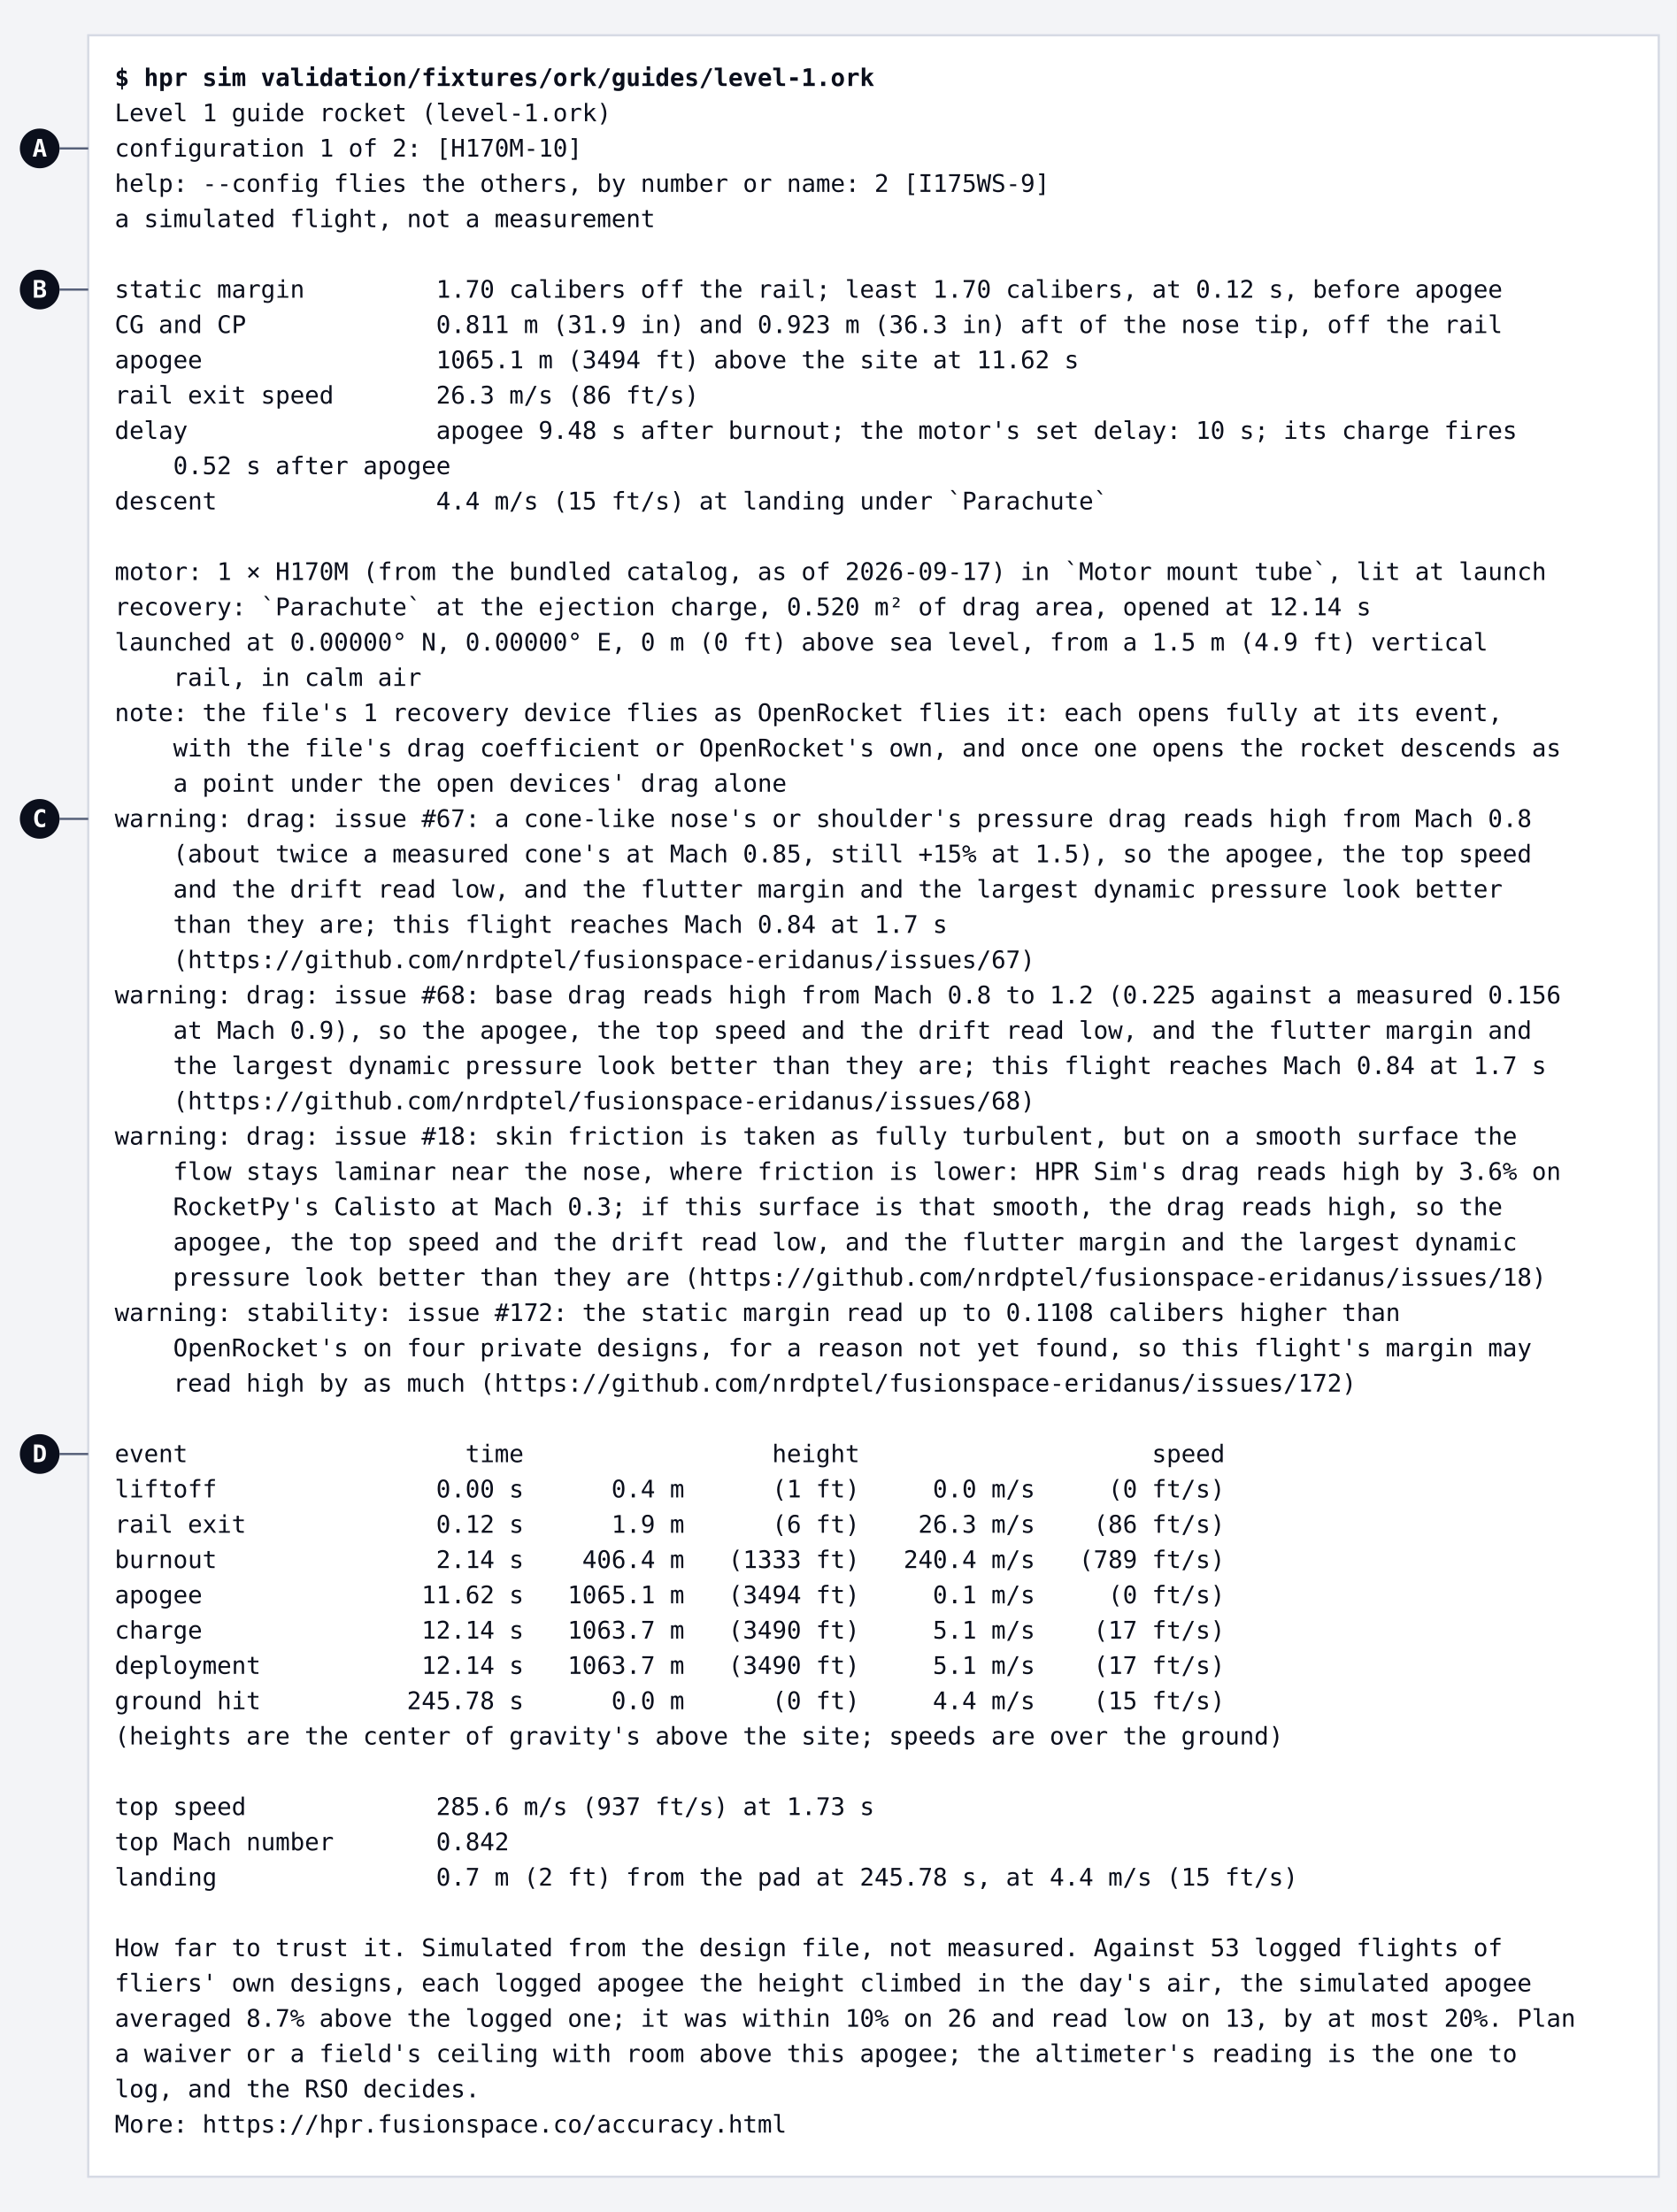
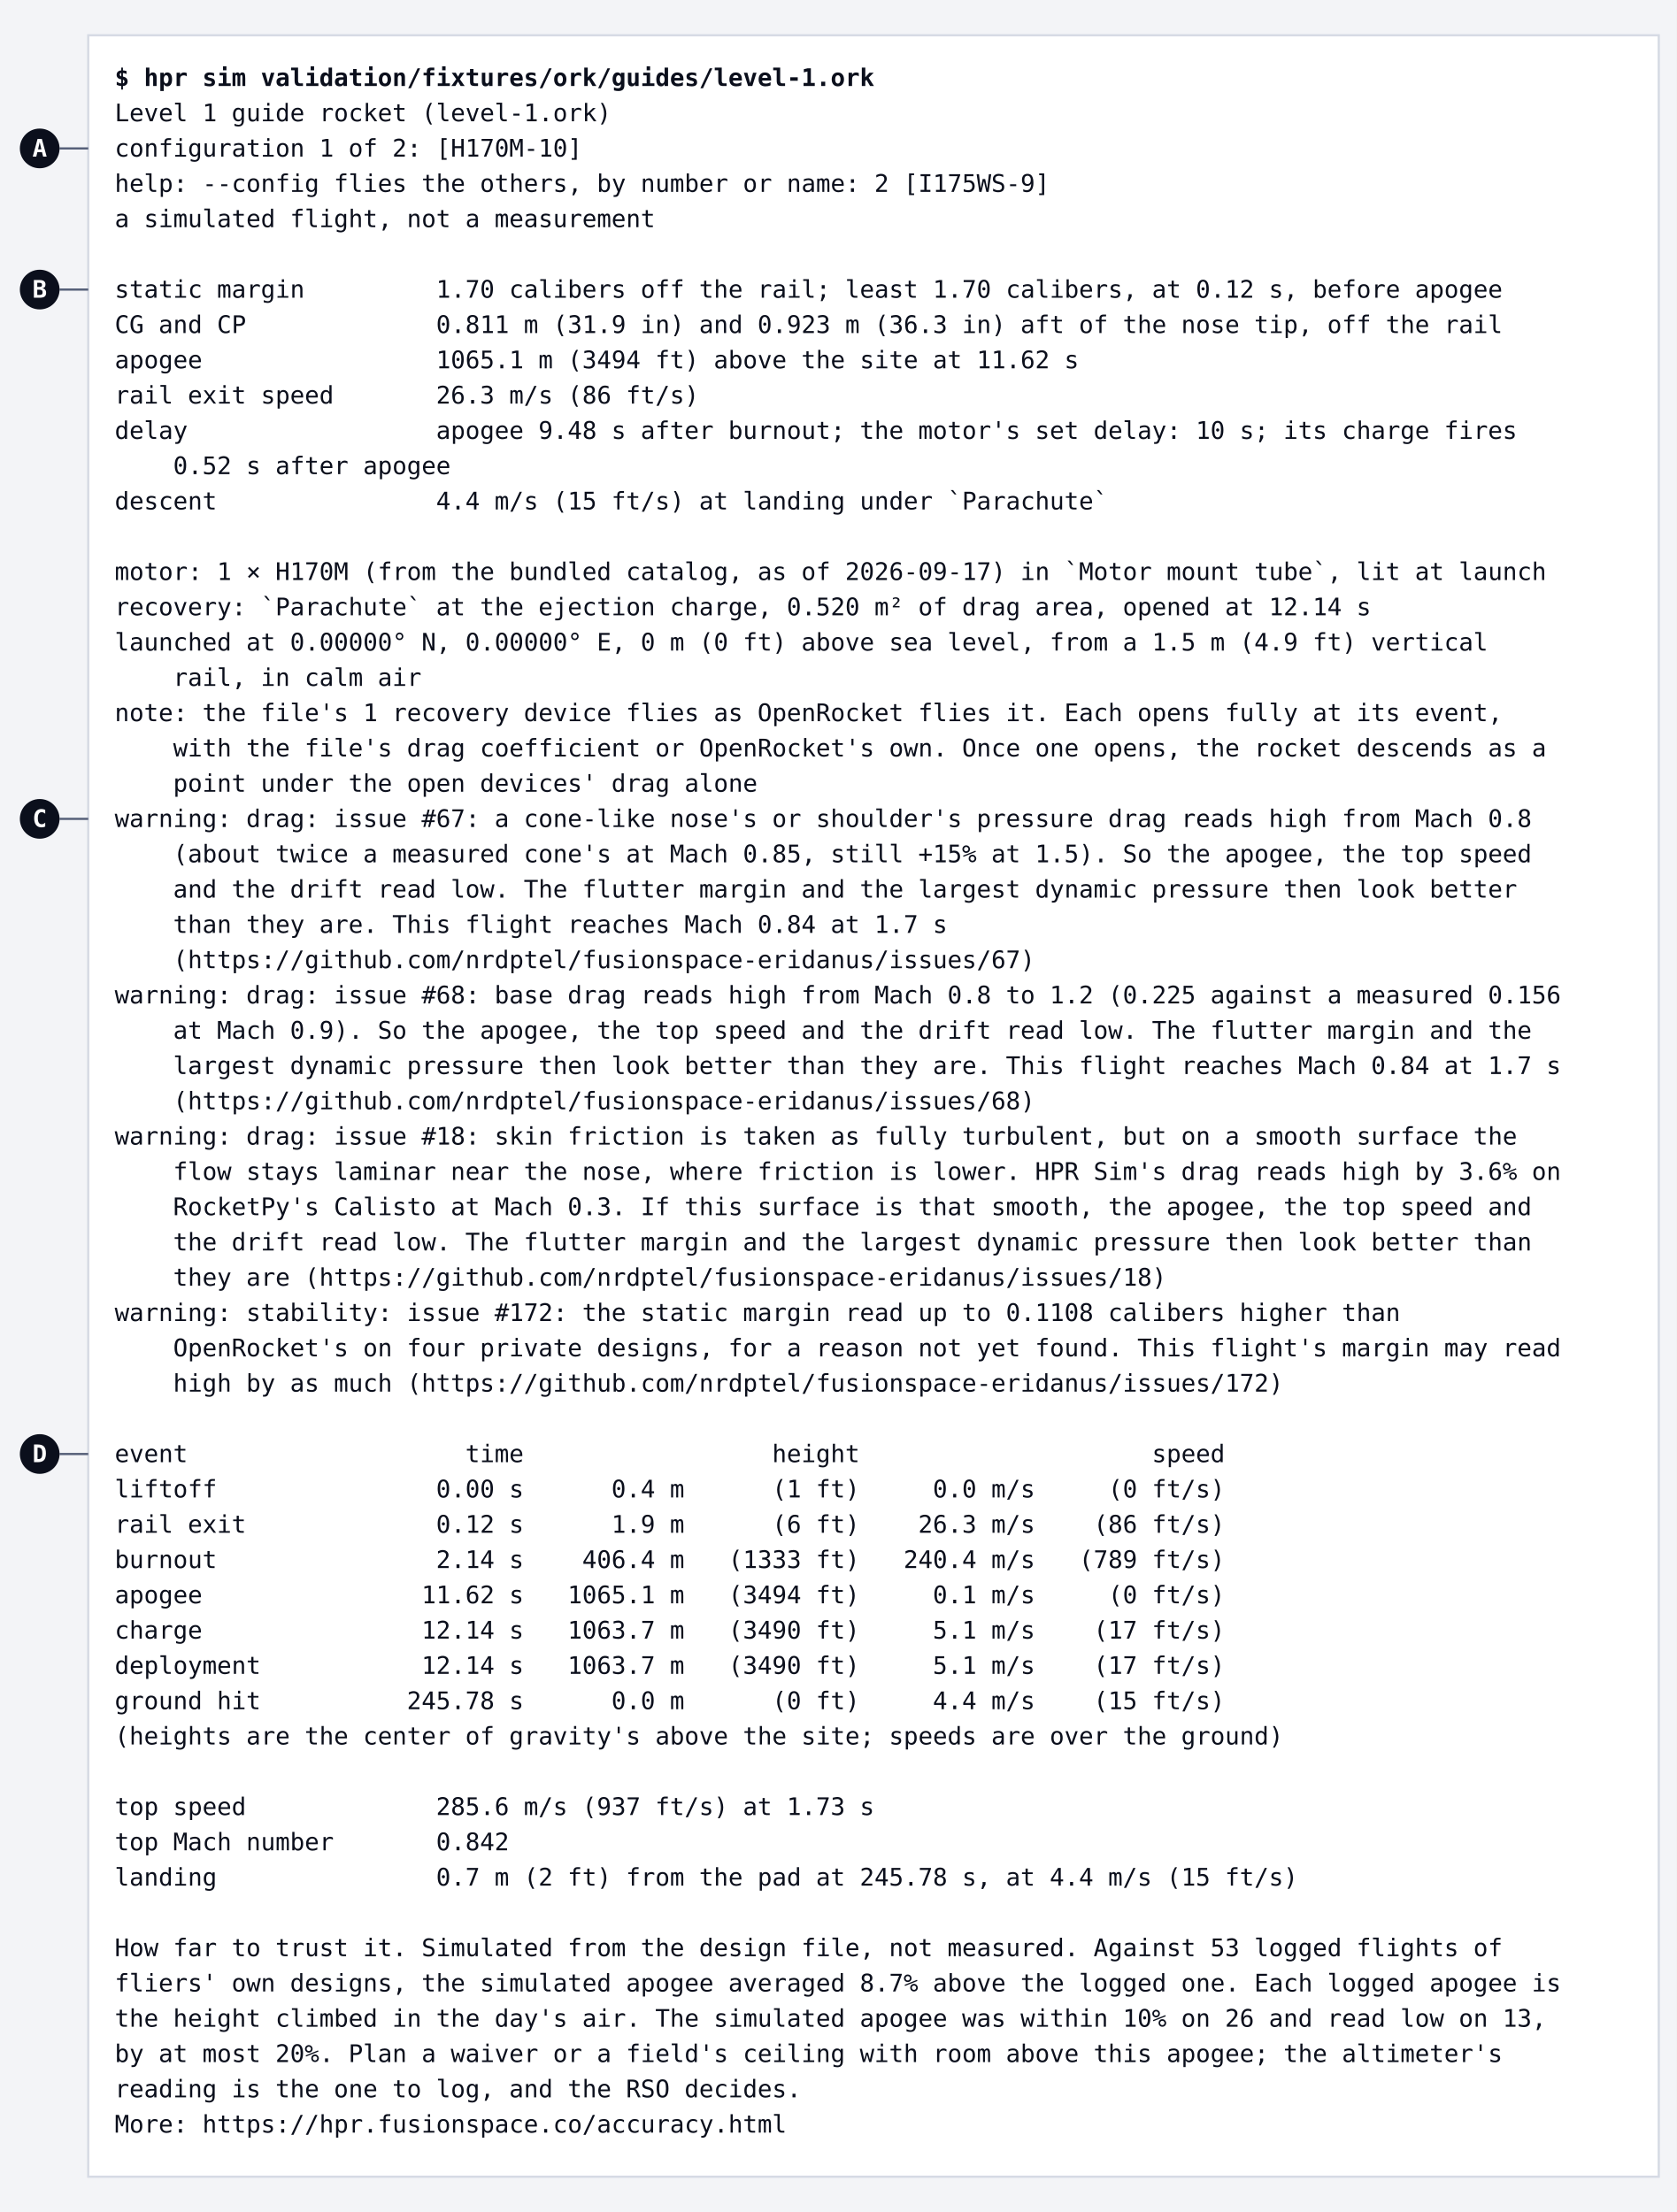
<svg xmlns="http://www.w3.org/2000/svg" width="760" height="1003" viewBox="0 0 760 1003" font-family="'Cascadia Mono', ui-monospace, Menlo, Consolas, monospace" font-size="11" role="img" aria-labelledby="title" aria-describedby="desc">
  <rect width="760" height="1003" fill="#F3F4F7" />
  <rect x="40" y="16" width="712" height="971" fill="#FFFFFF" stroke="#D6DAE4" stroke-width="1" />
  <text x="52" y="39" xml:space="preserve" font-weight="600" fill="#0B0F1C">$ hpr sim validation/fixtures/ork/guides/level-1.ork</text>
  <text x="52" y="55" xml:space="preserve" fill="#0B0F1C">Level 1 guide rocket (level-1.ork)</text>
  <text x="52" y="71" xml:space="preserve" fill="#0B0F1C">configuration 1 of 2: [H170M-10]</text>
  <text x="52" y="87" xml:space="preserve" fill="#0B0F1C">help: --config flies the others, by number or name: 2 [I175WS-9]</text>
  <text x="52" y="103" xml:space="preserve" fill="#0B0F1C">a simulated flight, not a measurement</text>
  <text x="52" y="135" xml:space="preserve" fill="#0B0F1C">static margin         1.70 calibers off the rail; least 1.70 calibers, at 0.12 s, before apogee</text>
  <text x="52" y="151" xml:space="preserve" fill="#0B0F1C">CG and CP             0.811 m (31.9 in) and 0.923 m (36.3 in) aft of the nose tip, off the rail</text>
  <text x="52" y="167" xml:space="preserve" fill="#0B0F1C">apogee                1065.1 m (3494 ft) above the site at 11.62 s</text>
  <text x="52" y="183" xml:space="preserve" fill="#0B0F1C">rail exit speed       26.3 m/s (86 ft/s)</text>
  <text x="52" y="199" xml:space="preserve" fill="#0B0F1C">delay                 apogee 9.48 s after burnout; the motor's set delay: 10 s; its charge fires</text>
  <text x="52" y="215" xml:space="preserve" fill="#0B0F1C">    0.52 s after apogee</text>
  <text x="52" y="231" xml:space="preserve" fill="#0B0F1C">descent               4.4 m/s (15 ft/s) at landing under `Parachute`</text>
  <text x="52" y="263" xml:space="preserve" fill="#0B0F1C">motor: 1 × H170M (from the bundled catalog, as of 2026-09-17) in `Motor mount tube`, lit at launch</text>
  <text x="52" y="279" xml:space="preserve" fill="#0B0F1C">recovery: `Parachute` at the ejection charge, 0.520 m² of drag area, opened at 12.14 s</text>
  <text x="52" y="295" xml:space="preserve" fill="#0B0F1C">launched at 0.00000° N, 0.00000° E, 0 m (0 ft) above sea level, from a 1.5 m (4.9 ft) vertical</text>
  <text x="52" y="311" xml:space="preserve" fill="#0B0F1C">    rail, in calm air</text>
-   <text x="52" y="327" xml:space="preserve" fill="#0B0F1C">note: the file's 1 recovery device flies as OpenRocket flies it: each opens fully at its event,</text>
-   <text x="52" y="343" xml:space="preserve" fill="#0B0F1C">    with the file's drag coefficient or OpenRocket's own, and once one opens the rocket descends as</text>
-   <text x="52" y="359" xml:space="preserve" fill="#0B0F1C">    a point under the open devices' drag alone</text>
+   <text x="52" y="327" xml:space="preserve" fill="#0B0F1C">note: the file's 1 recovery device flies as OpenRocket flies it. Each opens fully at its event,</text>
+   <text x="52" y="343" xml:space="preserve" fill="#0B0F1C">    with the file's drag coefficient or OpenRocket's own. Once one opens, the rocket descends as a</text>
+   <text x="52" y="359" xml:space="preserve" fill="#0B0F1C">    point under the open devices' drag alone</text>
  <text x="52" y="375" xml:space="preserve" fill="#0B0F1C">warning: drag: issue #67: a cone-like nose's or shoulder's pressure drag reads high from Mach 0.8</text>
-   <text x="52" y="391" xml:space="preserve" fill="#0B0F1C">    (about twice a measured cone's at Mach 0.85, still +15% at 1.5), so the apogee, the top speed</text>
-   <text x="52" y="407" xml:space="preserve" fill="#0B0F1C">    and the drift read low, and the flutter margin and the largest dynamic pressure look better</text>
-   <text x="52" y="423" xml:space="preserve" fill="#0B0F1C">    than they are; this flight reaches Mach 0.84 at 1.7 s</text>
+   <text x="52" y="391" xml:space="preserve" fill="#0B0F1C">    (about twice a measured cone's at Mach 0.85, still +15% at 1.5). So the apogee, the top speed</text>
+   <text x="52" y="407" xml:space="preserve" fill="#0B0F1C">    and the drift read low. The flutter margin and the largest dynamic pressure then look better</text>
+   <text x="52" y="423" xml:space="preserve" fill="#0B0F1C">    than they are. This flight reaches Mach 0.84 at 1.7 s</text>
  <text x="52" y="439" xml:space="preserve" fill="#0B0F1C">    (https://github.com/nrdptel/fusionspace-eridanus/issues/67)</text>
  <text x="52" y="455" xml:space="preserve" fill="#0B0F1C">warning: drag: issue #68: base drag reads high from Mach 0.8 to 1.2 (0.225 against a measured 0.156</text>
-   <text x="52" y="471" xml:space="preserve" fill="#0B0F1C">    at Mach 0.9), so the apogee, the top speed and the drift read low, and the flutter margin and</text>
-   <text x="52" y="487" xml:space="preserve" fill="#0B0F1C">    the largest dynamic pressure look better than they are; this flight reaches Mach 0.84 at 1.7 s</text>
+   <text x="52" y="471" xml:space="preserve" fill="#0B0F1C">    at Mach 0.9). So the apogee, the top speed and the drift read low. The flutter margin and the</text>
+   <text x="52" y="487" xml:space="preserve" fill="#0B0F1C">    largest dynamic pressure then look better than they are. This flight reaches Mach 0.84 at 1.7 s</text>
  <text x="52" y="503" xml:space="preserve" fill="#0B0F1C">    (https://github.com/nrdptel/fusionspace-eridanus/issues/68)</text>
  <text x="52" y="519" xml:space="preserve" fill="#0B0F1C">warning: drag: issue #18: skin friction is taken as fully turbulent, but on a smooth surface the</text>
-   <text x="52" y="535" xml:space="preserve" fill="#0B0F1C">    flow stays laminar near the nose, where friction is lower: HPR Sim's drag reads high by 3.6% on</text>
-   <text x="52" y="551" xml:space="preserve" fill="#0B0F1C">    RocketPy's Calisto at Mach 0.3; if this surface is that smooth, the drag reads high, so the</text>
-   <text x="52" y="567" xml:space="preserve" fill="#0B0F1C">    apogee, the top speed and the drift read low, and the flutter margin and the largest dynamic</text>
-   <text x="52" y="583" xml:space="preserve" fill="#0B0F1C">    pressure look better than they are (https://github.com/nrdptel/fusionspace-eridanus/issues/18)</text>
+   <text x="52" y="535" xml:space="preserve" fill="#0B0F1C">    flow stays laminar near the nose, where friction is lower. HPR Sim's drag reads high by 3.6% on</text>
+   <text x="52" y="551" xml:space="preserve" fill="#0B0F1C">    RocketPy's Calisto at Mach 0.3. If this surface is that smooth, the apogee, the top speed and</text>
+   <text x="52" y="567" xml:space="preserve" fill="#0B0F1C">    the drift read low. The flutter margin and the largest dynamic pressure then look better than</text>
+   <text x="52" y="583" xml:space="preserve" fill="#0B0F1C">    they are (https://github.com/nrdptel/fusionspace-eridanus/issues/18)</text>
  <text x="52" y="599" xml:space="preserve" fill="#0B0F1C">warning: stability: issue #172: the static margin read up to 0.1108 calibers higher than</text>
-   <text x="52" y="615" xml:space="preserve" fill="#0B0F1C">    OpenRocket's on four private designs, for a reason not yet found, so this flight's margin may</text>
-   <text x="52" y="631" xml:space="preserve" fill="#0B0F1C">    read high by as much (https://github.com/nrdptel/fusionspace-eridanus/issues/172)</text>
+   <text x="52" y="615" xml:space="preserve" fill="#0B0F1C">    OpenRocket's on four private designs, for a reason not yet found. This flight's margin may read</text>
+   <text x="52" y="631" xml:space="preserve" fill="#0B0F1C">    high by as much (https://github.com/nrdptel/fusionspace-eridanus/issues/172)</text>
  <text x="52" y="663" xml:space="preserve" fill="#0B0F1C">event                   time                 height                    speed</text>
  <text x="52" y="679" xml:space="preserve" fill="#0B0F1C">liftoff               0.00 s      0.4 m      (1 ft)     0.0 m/s     (0 ft/s)</text>
  <text x="52" y="695" xml:space="preserve" fill="#0B0F1C">rail exit             0.12 s      1.9 m      (6 ft)    26.3 m/s    (86 ft/s)</text>
  <text x="52" y="711" xml:space="preserve" fill="#0B0F1C">burnout               2.14 s    406.4 m   (1333 ft)   240.4 m/s   (789 ft/s)</text>
  <text x="52" y="727" xml:space="preserve" fill="#0B0F1C">apogee               11.62 s   1065.1 m   (3494 ft)     0.1 m/s     (0 ft/s)</text>
  <text x="52" y="743" xml:space="preserve" fill="#0B0F1C">charge               12.14 s   1063.7 m   (3490 ft)     5.1 m/s    (17 ft/s)</text>
  <text x="52" y="759" xml:space="preserve" fill="#0B0F1C">deployment           12.14 s   1063.7 m   (3490 ft)     5.1 m/s    (17 ft/s)</text>
  <text x="52" y="775" xml:space="preserve" fill="#0B0F1C">ground hit          245.78 s      0.0 m      (0 ft)     4.4 m/s    (15 ft/s)</text>
  <text x="52" y="791" xml:space="preserve" fill="#0B0F1C">(heights are the center of gravity's above the site; speeds are over the ground)</text>
  <text x="52" y="823" xml:space="preserve" fill="#0B0F1C">top speed             285.6 m/s (937 ft/s) at 1.73 s</text>
  <text x="52" y="839" xml:space="preserve" fill="#0B0F1C">top Mach number       0.842</text>
  <text x="52" y="855" xml:space="preserve" fill="#0B0F1C">landing               0.7 m (2 ft) from the pad at 245.78 s, at 4.4 m/s (15 ft/s)</text>
  <text x="52" y="887" xml:space="preserve" fill="#0B0F1C">How far to trust it. Simulated from the design file, not measured. Against 53 logged flights of</text>
-   <text x="52" y="903" xml:space="preserve" fill="#0B0F1C">fliers' own designs, each logged apogee the height climbed in the day's air, the simulated apogee</text>
-   <text x="52" y="919" xml:space="preserve" fill="#0B0F1C">averaged 8.7% above the logged one; it was within 10% on 26 and read low on 13, by at most 20%. Plan</text>
-   <text x="52" y="935" xml:space="preserve" fill="#0B0F1C">a waiver or a field's ceiling with room above this apogee; the altimeter's reading is the one to</text>
-   <text x="52" y="951" xml:space="preserve" fill="#0B0F1C">log, and the RSO decides.</text>
+   <text x="52" y="903" xml:space="preserve" fill="#0B0F1C">fliers' own designs, the simulated apogee averaged 8.7% above the logged one. Each logged apogee is</text>
+   <text x="52" y="919" xml:space="preserve" fill="#0B0F1C">the height climbed in the day's air. The simulated apogee was within 10% on 26 and read low on 13,</text>
+   <text x="52" y="935" xml:space="preserve" fill="#0B0F1C">by at most 20%. Plan a waiver or a field's ceiling with room above this apogee; the altimeter's</text>
+   <text x="52" y="951" xml:space="preserve" fill="#0B0F1C">reading is the one to log, and the RSO decides.</text>
  <text x="52" y="967" xml:space="preserve" fill="#0B0F1C">More: https://hpr.fusionspace.co/accuracy.html</text>
  <line x1="27" y1="67.3" x2="40" y2="67.3" stroke="#566079" stroke-width="1" />
  <circle cx="18" cy="67.3" r="9" fill="#0B0F1C" />
  <text x="18" y="71.0" text-anchor="middle" font-weight="600" fill="#FFFFFF">A</text>
  <line x1="27" y1="131.3" x2="40" y2="131.3" stroke="#566079" stroke-width="1" />
  <circle cx="18" cy="131.3" r="9" fill="#0B0F1C" />
  <text x="18" y="135.0" text-anchor="middle" font-weight="600" fill="#FFFFFF">B</text>
  <line x1="27" y1="371.3" x2="40" y2="371.3" stroke="#566079" stroke-width="1" />
  <circle cx="18" cy="371.3" r="9" fill="#0B0F1C" />
  <text x="18" y="375.0" text-anchor="middle" font-weight="600" fill="#FFFFFF">C</text>
  <line x1="27" y1="659.3" x2="40" y2="659.3" stroke="#566079" stroke-width="1" />
  <circle cx="18" cy="659.3" r="9" fill="#0B0F1C" />
  <text x="18" y="663.0" text-anchor="middle" font-weight="600" fill="#FFFFFF">D</text>
</svg>
